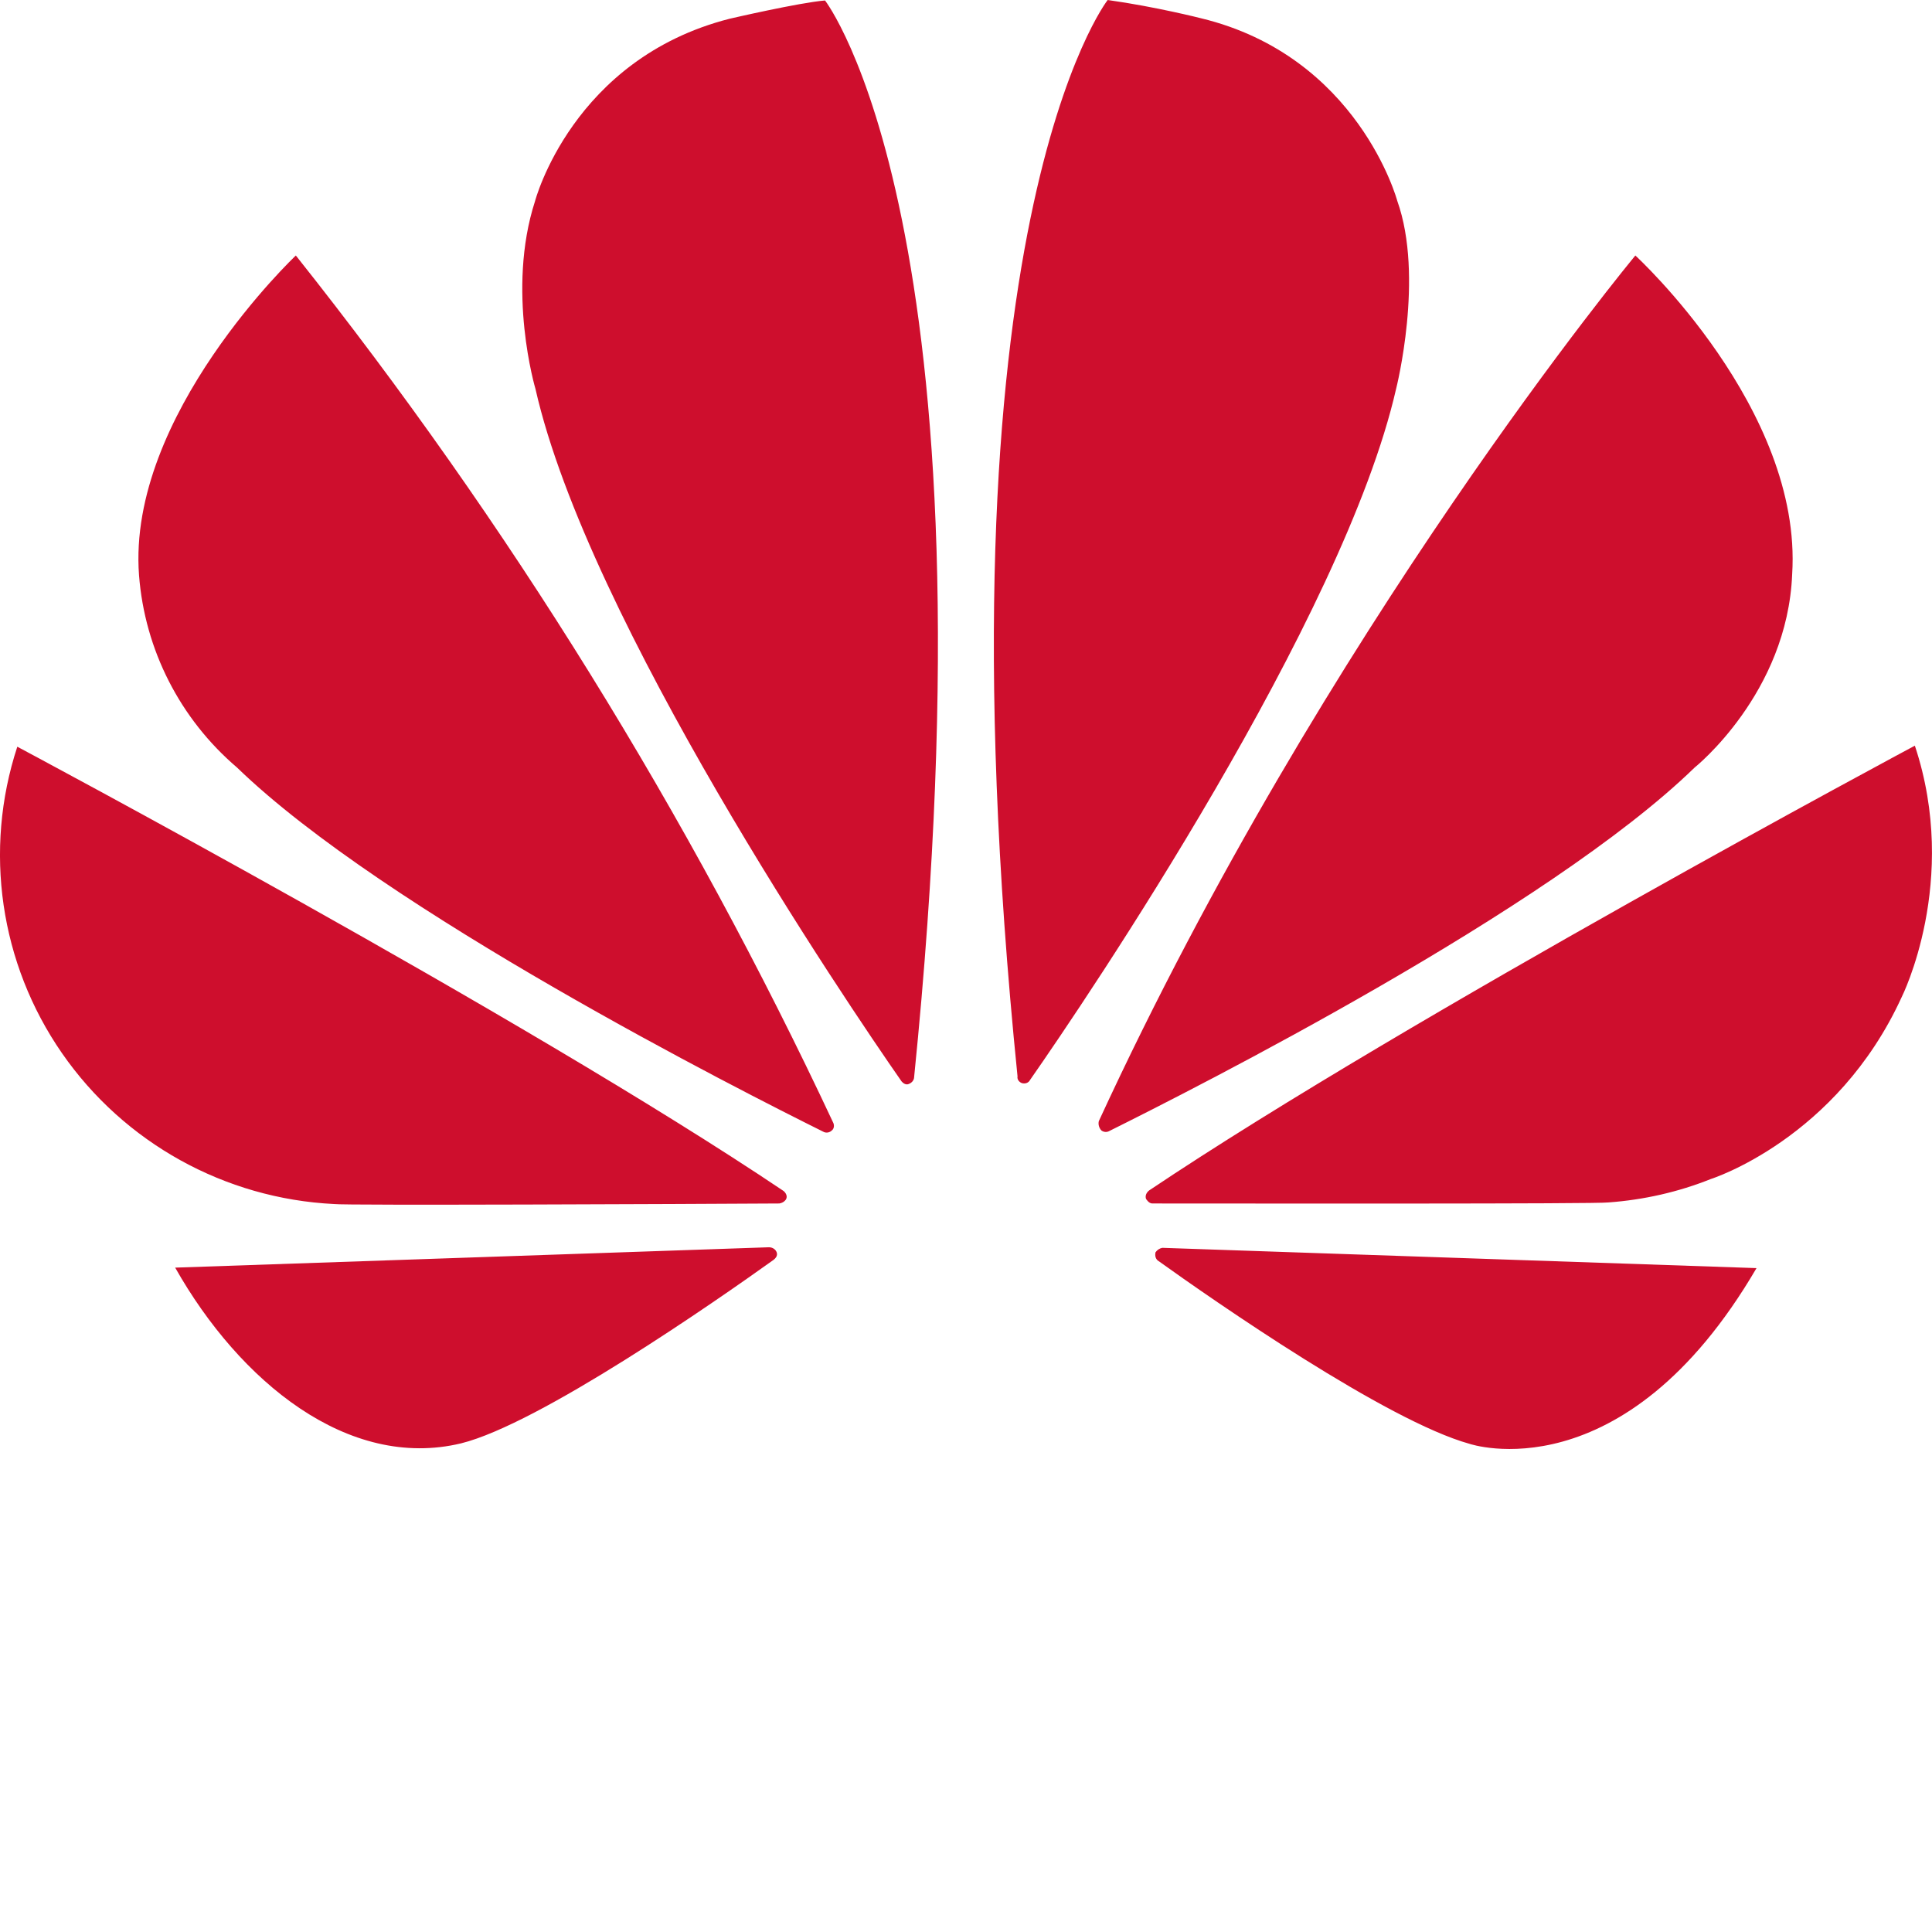
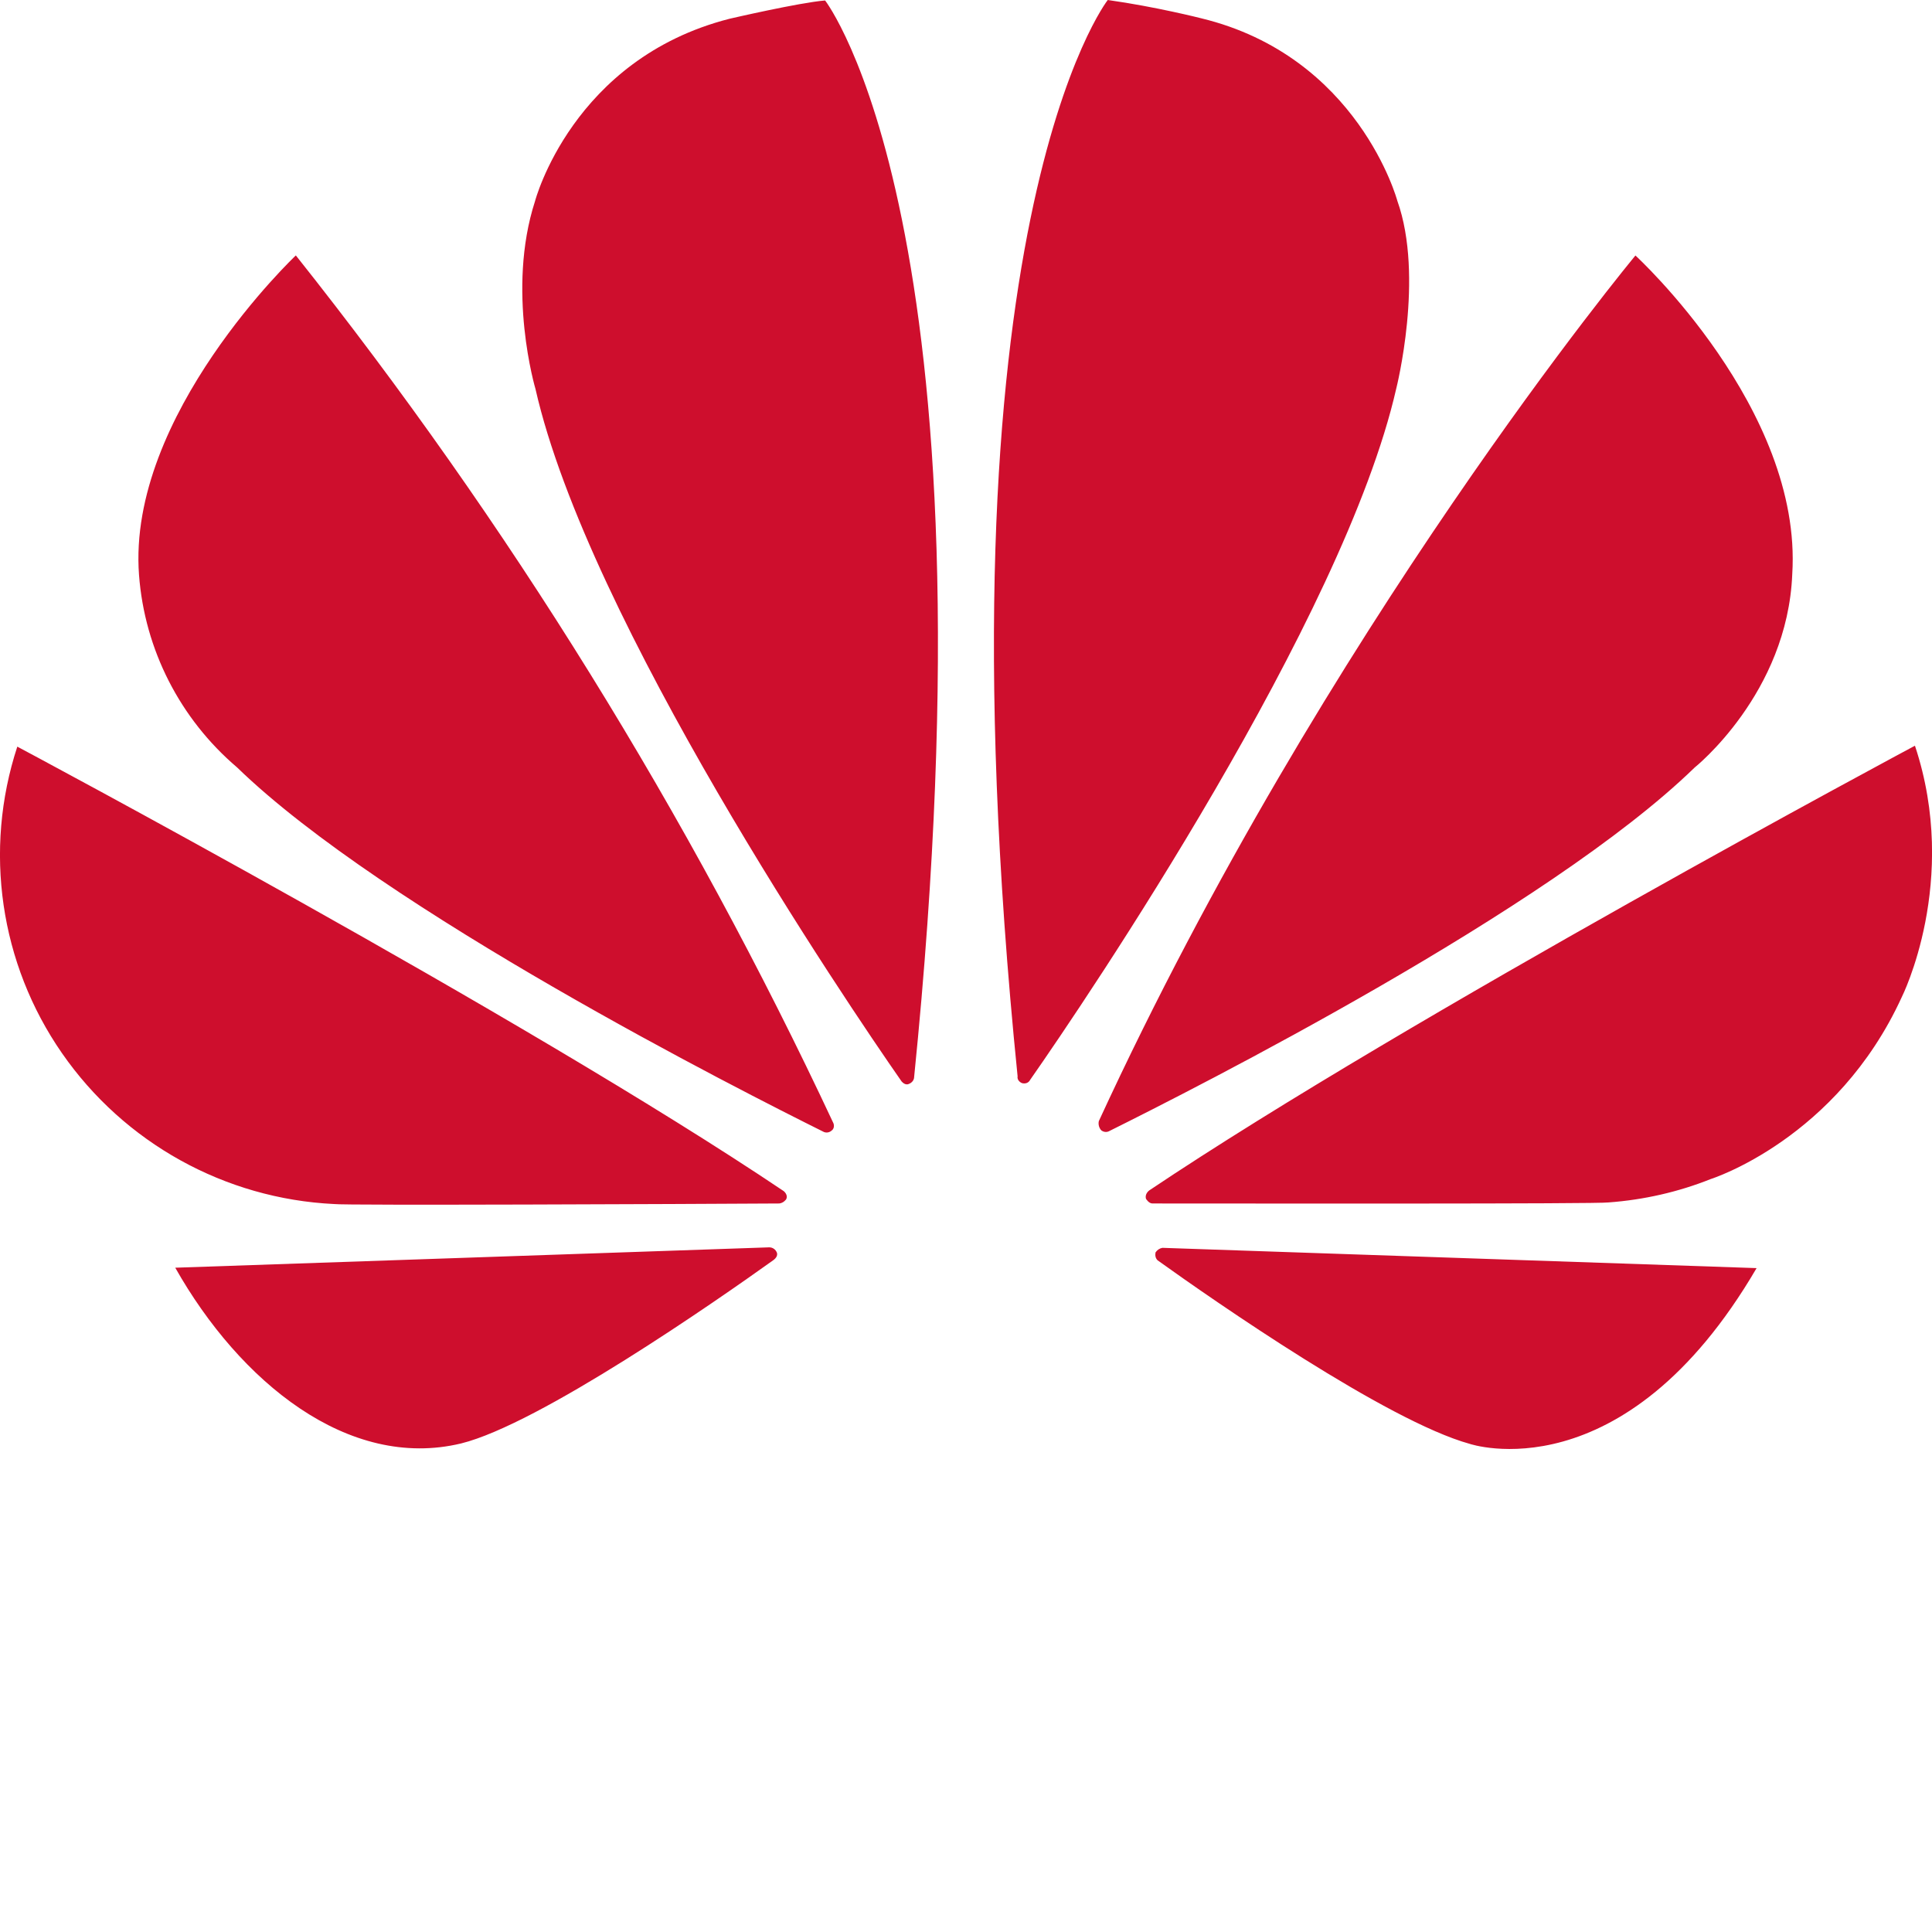
- <svg xmlns="http://www.w3.org/2000/svg" viewBox="0 0 24 24" version="1.1">
-   <path d="M10.333,14.043 C10.359,14.024 10.366,13.985 10.353,13.952 C8.556,10.114 6.315,6.496 3.675,3.174 C3.675,3.174 1.577,5.156 1.727,7.145 C1.798,8.071 2.236,8.93 2.945,9.535 C4.776,11.31 9.206,13.551 10.236,14.063 C10.268,14.076 10.307,14.069 10.333,14.043 M9.649,15.559 C9.636,15.52 9.597,15.494 9.552,15.494 L2.176,15.747 C2.978,17.165 4.326,18.266 5.727,17.93 C6.698,17.69 8.887,16.168 9.61,15.65 C9.669,15.604 9.649,15.565 9.649,15.559 M9.76,14.905 C9.799,14.846 9.734,14.795 9.734,14.795 C6.496,12.618 0.215,9.276 0.215,9.276 C-0.207,10.562 -0.001,11.97 0.77,13.083 C1.542,14.197 2.792,14.89 4.15,14.957 C4.261,14.976 8.535,14.957 9.682,14.95 C9.714,14.944 9.74,14.931 9.76,14.905 M10.249,0.006 C9.929,0.032 9.063,0.233 9.063,0.233 C7.108,0.732 6.646,2.5 6.646,2.5 C6.287,3.608 6.652,4.832 6.652,4.832 C7.304,7.708 10.509,12.443 11.2,13.434 C11.245,13.486 11.285,13.467 11.285,13.467 C11.324,13.454 11.356,13.421 11.356,13.376 C12.425,2.805 10.249,0.006 10.249,0.006 M12.692,13.454 C12.731,13.467 12.777,13.454 12.796,13.415 C13.506,12.398 16.692,7.689 17.344,4.826 C17.344,4.826 17.695,3.44 17.357,2.494 C17.357,2.494 16.875,0.7 14.92,0.227 C14.92,0.227 14.36,0.084 13.76,0 C13.76,0 11.571,2.798 12.64,13.37 C12.633,13.408 12.659,13.441 12.692,13.454 M14.438,15.501 C14.403,15.508 14.372,15.529 14.353,15.559 C14.347,15.598 14.353,15.63 14.379,15.656 C15.083,16.161 17.226,17.651 18.256,17.936 C18.256,17.936 20.165,18.584 21.82,15.753 L14.438,15.501 Z M23.787,9.263 C23.787,9.263 17.52,12.612 14.275,14.788 C14.242,14.814 14.223,14.853 14.236,14.892 C14.236,14.892 14.269,14.95 14.314,14.95 C15.474,14.95 19.865,14.957 19.982,14.937 C20.419,14.905 20.849,14.808 21.253,14.646 C21.253,14.646 22.816,14.153 23.624,12.385 C23.624,12.385 24.347,10.947 23.787,9.263 M13.682,14.043 C13.708,14.063 13.747,14.069 13.78,14.05 C14.835,13.525 19.233,11.303 21.051,9.535 C21.051,9.535 22.204,8.615 22.263,7.132 C22.393,5.078 20.315,3.174 20.315,3.174 C20.315,3.174 16.471,7.805 13.65,13.927 C13.64,13.968 13.653,14.012 13.682,14.043" fill="#CE0E2D" />
+ <svg xmlns="http://www.w3.org/2000/svg" viewBox="0 0 24 24">
+   <path d="M10.333 14.043c.026-.02.033-.058.02-.09A54.345 54.345 0 0 0 3.675 3.173s-2.098 1.982-1.948 3.97c.07.927.509 1.786 1.218 2.39 1.83 1.776 6.261 4.017 7.29 4.529a.091.091 0 0 0 .098-.02M9.65 15.56a.1.1 0 0 0-.097-.065l-7.376.253c.802 1.418 2.15 2.52 3.551 2.183.97-.24 3.16-1.762 3.883-2.28.059-.046.04-.085.04-.091m.11-.654c.04-.059-.026-.11-.026-.11C6.496 12.618.215 9.275.215 9.275a4.319 4.319 0 0 0 .555 3.808 4.371 4.371 0 0 0 3.38 1.874c.111.019 4.385 0 5.532-.007a.121.121 0 0 0 .078-.045M10.249.006c-.32.026-1.186.227-1.186.227C7.108.732 6.646 2.5 6.646 2.5c-.359 1.108.006 2.332.006 2.332.652 2.876 3.857 7.611 4.548 8.602.045.052.085.033.085.033.039-.013.071-.046.071-.091C12.425 2.805 10.25.006 10.25.006m2.443 13.448c.039.013.085 0 .104-.04.71-1.016 3.896-5.725 4.548-8.588 0 0 .351-1.386.013-2.332 0 0-.482-1.794-2.437-2.267 0 0-.56-.143-1.16-.227 0 0-2.189 2.798-1.12 13.37-.007.038.02.07.052.084m1.746 2.047a.13.13 0 0 0-.085.058c-.006.039 0 .071.026.097.704.505 2.847 1.995 3.877 2.28 0 0 1.909.648 3.564-2.183l-7.382-.252Zm9.35-6.238s-6.268 3.349-9.513 5.525c-.033.026-.052.065-.04.104 0 0 .034.058.08.058 1.159 0 5.55.007 5.667-.013.437-.032.867-.13 1.27-.291 0 0 1.564-.493 2.372-2.261 0 0 .723-1.438.163-3.122m-10.105 4.78c.026.02.065.026.098.007 1.055-.525 5.453-2.747 7.27-4.515 0 0 1.154-.92 1.213-2.403.13-2.054-1.948-3.958-1.948-3.958S16.47 7.805 13.65 13.927a.129.129 0 0 0 .032.116" fill="#CE0E2D" />
</svg>
